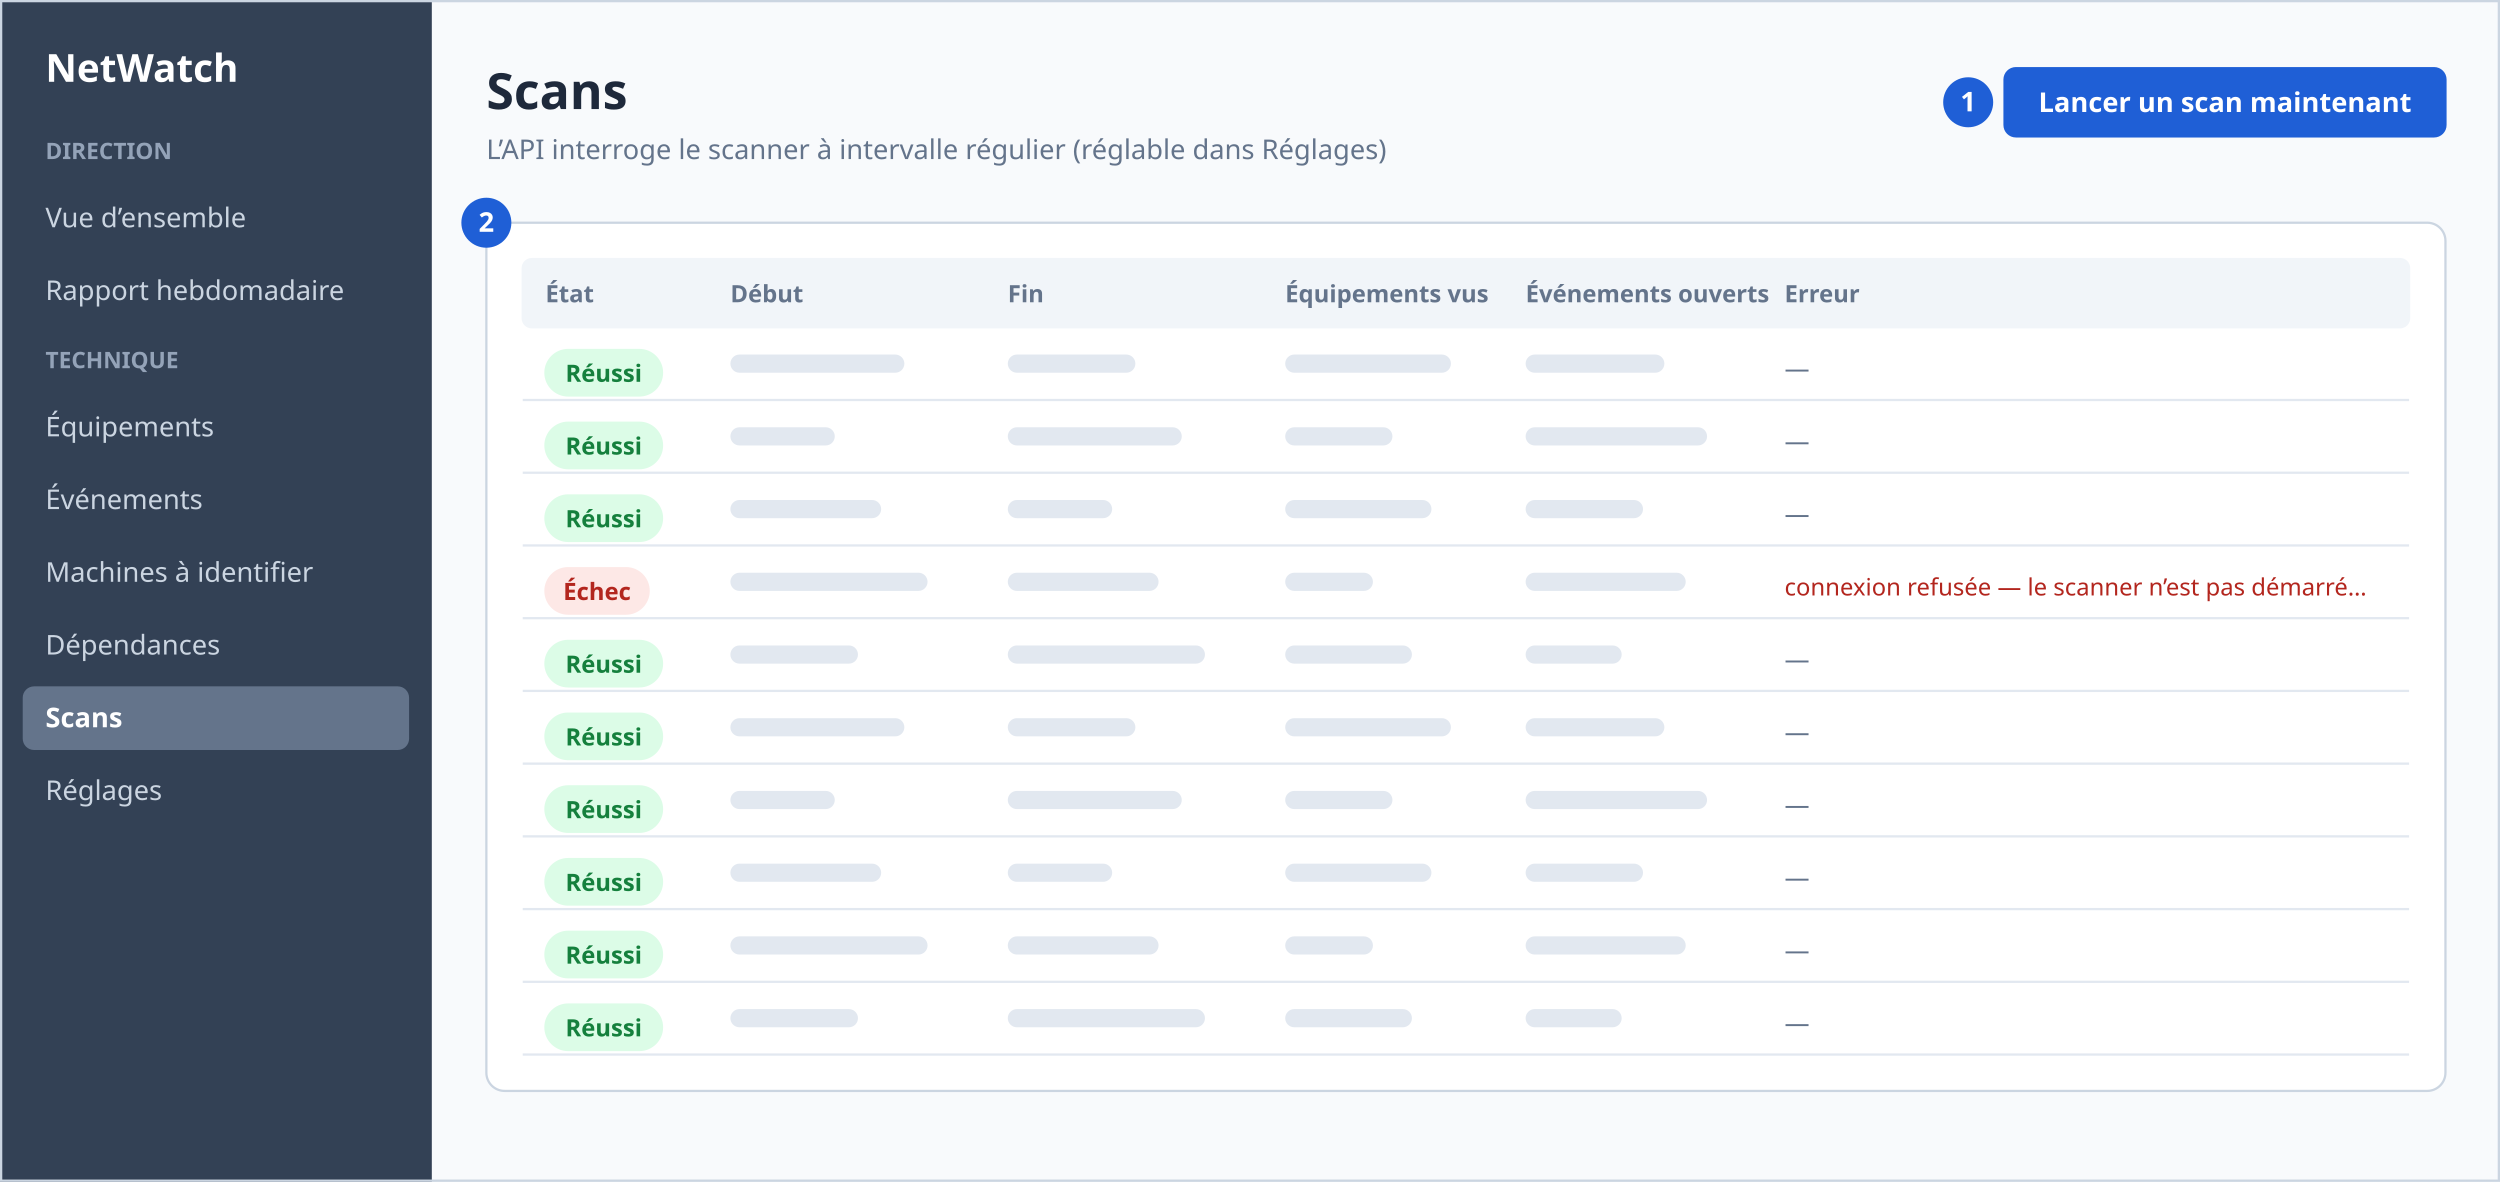
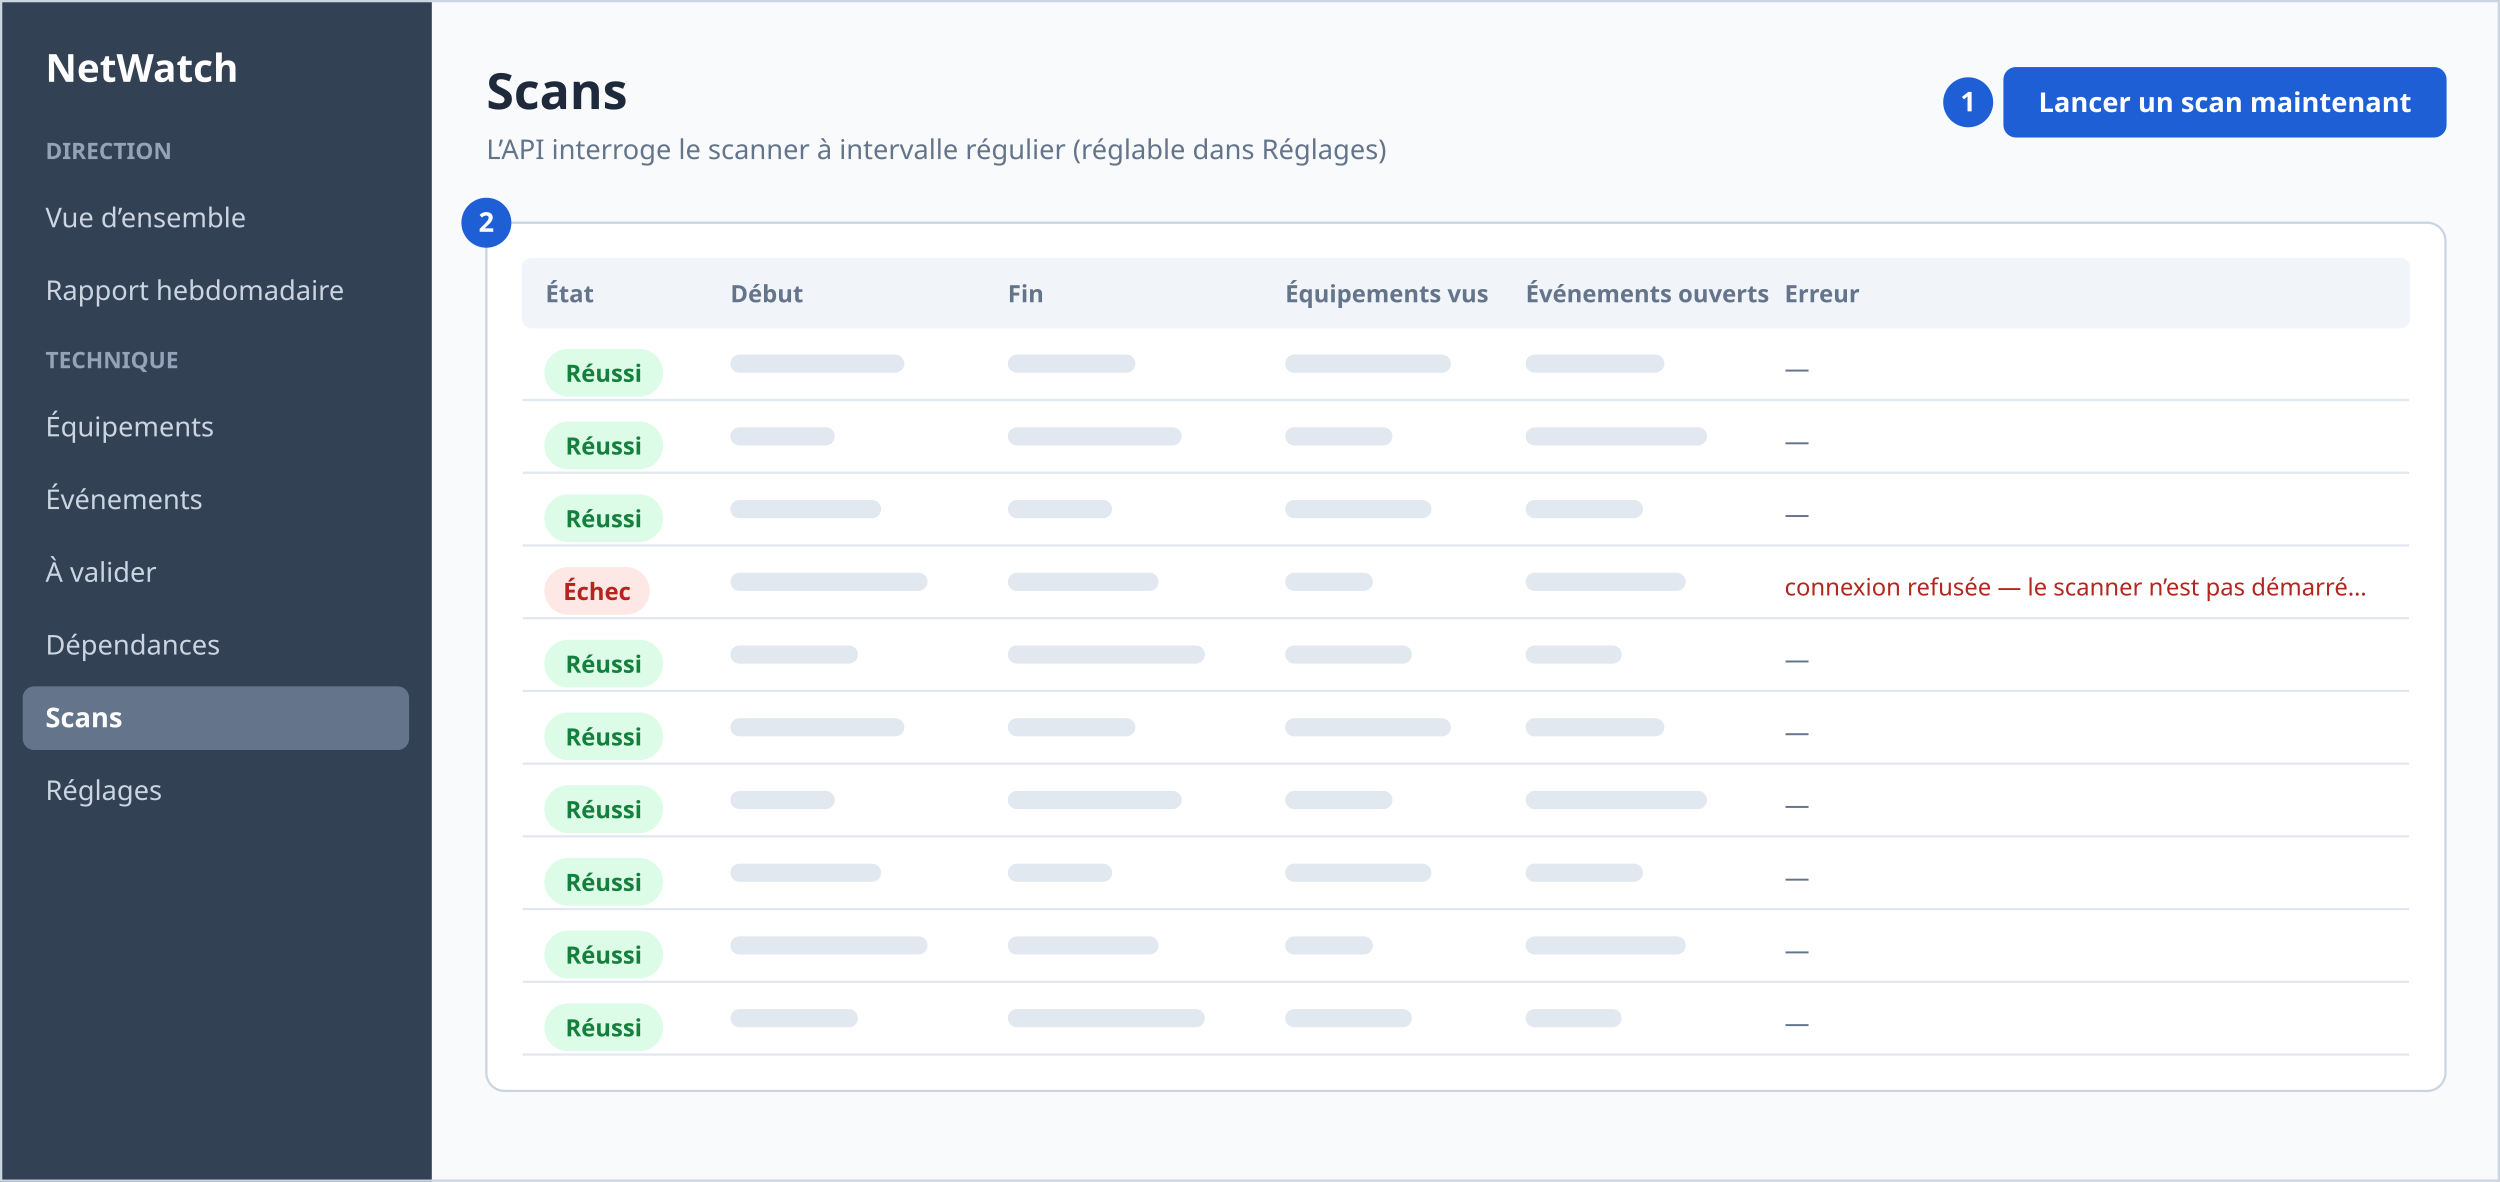
<svg xmlns="http://www.w3.org/2000/svg" viewBox="0 0 1100 520" width="1100" height="520" role="img" aria-label="Maquette : scans" font-family="Segoe UI, system-ui, sans-serif">
  <rect width="1100" height="520" fill="#f8fafc" />
  <rect x="0" y="0" width="190" height="520" fill="#334155" />
  <text x="20" y="36" font-size="17" fill="#fff" font-weight="700" text-anchor="start">NetWatch</text>
  <text x="20" y="70" font-size="10" fill="#94a3b8" font-weight="700" text-anchor="start">DIRECTION</text>
  <text x="20" y="100" font-size="12" fill="#cbd5e1" font-weight="400" text-anchor="start">Vue d’ensemble</text>
  <text x="20" y="132" font-size="12" fill="#cbd5e1" font-weight="400" text-anchor="start">Rapport hebdomadaire</text>
  <text x="20" y="162" font-size="10" fill="#94a3b8" font-weight="700" text-anchor="start">TECHNIQUE</text>
  <text x="20" y="192" font-size="12" fill="#cbd5e1" font-weight="400" text-anchor="start">Équipements</text>
  <text x="20" y="224" font-size="12" fill="#cbd5e1" font-weight="400" text-anchor="start">Événements</text>
-   <text x="20" y="256" font-size="12" fill="#cbd5e1" font-weight="400" text-anchor="start">Machines à identifier</text>
+   <text x="20" y="256" font-size="12" fill="#cbd5e1" font-weight="400" text-anchor="start">À valider</text>
  <text x="20" y="288" font-size="12" fill="#cbd5e1" font-weight="400" text-anchor="start">Dépendances</text>
  <rect x="10" y="302" width="170" height="28" rx="5" fill="#64748b" />
  <text x="20" y="320" font-size="12" fill="#fff" font-weight="600" text-anchor="start">Scans</text>
  <text x="20" y="352" font-size="12" fill="#cbd5e1" font-weight="400" text-anchor="start">Réglages</text>
  <text x="214" y="48" font-size="22" fill="#1e293b" font-weight="700" text-anchor="start">Scans</text>
  <text x="214" y="70" font-size="12" fill="#64748b" font-weight="400" text-anchor="start">L’API interroge le scanner à intervalle régulier (réglable dans Réglages)</text>
  <rect x="882" y="30" width="194" height="30" rx="5" fill="#1f5fd6" stroke="#1f5fd6" />
  <text x="979" y="49.286" font-size="12" fill="#fff" font-weight="600" text-anchor="middle">Lancer un scan maintenant</text>
  <g>
    <circle cx="866" cy="45" r="11" fill="#1f5fd6" />
    <text x="866" y="49" font-size="12" fill="#fff" font-weight="700" text-anchor="middle">1</text>
  </g>
  <rect x="214" y="98" width="862" height="382" rx="8" fill="#fff" stroke="#cbd5e1" />
  <rect x="230" y="114" width="830" height="30" rx="4" fill="#f1f5f9" stroke="#f1f5f9" />
  <text x="240" y="133" font-size="10.5" fill="#64748b" font-weight="700" text-anchor="start">État</text>
  <text x="321.373" y="133" font-size="10.5" fill="#64748b" font-weight="700" text-anchor="start">Début</text>
  <text x="443.431" y="133" font-size="10.5" fill="#64748b" font-weight="700" text-anchor="start">Fin</text>
  <text x="565.49" y="133" font-size="10.5" fill="#64748b" font-weight="700" text-anchor="start">Équipements vus</text>
  <text x="671.275" y="133" font-size="10.5" fill="#64748b" font-weight="700" text-anchor="start">Événements ouverts</text>
  <text x="785.196" y="133" font-size="10.5" fill="#64748b" font-weight="700" text-anchor="start">Erreur</text>
  <line x1="230" y1="176" x2="1060" y2="176" stroke="#e2e8f0" />
  <rect x="240" y="154" width="51.28" height="20" rx="10" fill="#dcfce7" stroke="#dcfce7" />
  <text x="265.64" y="168" font-size="10.5" fill="#15803d" font-weight="600" text-anchor="middle">Réussi</text>
  <rect x="321.373" y="156" width="76.544" height="8" rx="4" fill="#e2e8f0" />
  <rect x="443.431" y="156" width="56.132" height="8" rx="4" fill="#e2e8f0" />
  <rect x="565.49" y="156" width="72.917" height="8" rx="4" fill="#e2e8f0" />
  <rect x="671.275" y="156" width="61.049" height="8" rx="4" fill="#e2e8f0" />
  <text x="785.196" y="166" font-size="11" fill="#64748b" font-weight="400" text-anchor="start">—</text>
  <line x1="230" y1="208" x2="1060" y2="208" stroke="#e2e8f0" />
  <rect x="240" y="186" width="51.28" height="20" rx="10" fill="#dcfce7" stroke="#dcfce7" />
  <text x="265.64" y="200" font-size="10.5" fill="#15803d" font-weight="600" text-anchor="middle">Réussi</text>
  <rect x="321.373" y="188" width="45.926" height="8" rx="4" fill="#e2e8f0" />
  <rect x="443.431" y="188" width="76.544" height="8" rx="4" fill="#e2e8f0" />
  <rect x="565.49" y="188" width="47.181" height="8" rx="4" fill="#e2e8f0" />
  <rect x="671.275" y="188" width="79.833" height="8" rx="4" fill="#e2e8f0" />
  <text x="785.196" y="198" font-size="11" fill="#64748b" font-weight="400" text-anchor="start">—</text>
  <line x1="230" y1="240" x2="1060" y2="240" stroke="#e2e8f0" />
  <rect x="240" y="218" width="51.28" height="20" rx="10" fill="#dcfce7" stroke="#dcfce7" />
  <text x="265.64" y="232" font-size="10.5" fill="#15803d" font-weight="600" text-anchor="middle">Réussi</text>
  <rect x="321.373" y="220" width="66.338" height="8" rx="4" fill="#e2e8f0" />
  <rect x="443.431" y="220" width="45.926" height="8" rx="4" fill="#e2e8f0" />
  <rect x="565.49" y="220" width="64.338" height="8" rx="4" fill="#e2e8f0" />
  <rect x="671.275" y="220" width="51.657" height="8" rx="4" fill="#e2e8f0" />
  <text x="785.196" y="230" font-size="11" fill="#64748b" font-weight="400" text-anchor="start">—</text>
  <line x1="230" y1="272" x2="1060" y2="272" stroke="#e2e8f0" />
  <rect x="240" y="250" width="45.4" height="20" rx="10" fill="#fde8e6" stroke="#fde8e6" />
  <text x="262.7" y="264" font-size="10.5" fill="#b3261e" font-weight="600" text-anchor="middle">Échec</text>
  <rect x="321.373" y="252" width="86.75" height="8" rx="4" fill="#e2e8f0" />
  <rect x="443.431" y="252" width="66.338" height="8" rx="4" fill="#e2e8f0" />
  <rect x="565.49" y="252" width="38.603" height="8" rx="4" fill="#e2e8f0" />
  <rect x="671.275" y="252" width="70.441" height="8" rx="4" fill="#e2e8f0" />
  <text x="785.196" y="262" font-size="10.5" fill="#b3261e" font-weight="400" text-anchor="start">connexion refusée — le scanner n’est pas démarré…</text>
  <line x1="230" y1="304" x2="1060" y2="304" stroke="#e2e8f0" />
  <rect x="240" y="282" width="51.28" height="20" rx="10" fill="#dcfce7" stroke="#dcfce7" />
  <text x="265.64" y="296" font-size="10.5" fill="#15803d" font-weight="600" text-anchor="middle">Réussi</text>
  <rect x="321.373" y="284" width="56.132" height="8" rx="4" fill="#e2e8f0" />
  <rect x="443.431" y="284" width="86.75" height="8" rx="4" fill="#e2e8f0" />
  <rect x="565.49" y="284" width="55.76" height="8" rx="4" fill="#e2e8f0" />
  <rect x="671.275" y="284" width="42.265" height="8" rx="4" fill="#e2e8f0" />
  <text x="785.196" y="294" font-size="11" fill="#64748b" font-weight="400" text-anchor="start">—</text>
  <line x1="230" y1="336" x2="1060" y2="336" stroke="#e2e8f0" />
  <rect x="240" y="314" width="51.28" height="20" rx="10" fill="#dcfce7" stroke="#dcfce7" />
  <text x="265.64" y="328" font-size="10.5" fill="#15803d" font-weight="600" text-anchor="middle">Réussi</text>
  <rect x="321.373" y="316" width="76.544" height="8" rx="4" fill="#e2e8f0" />
  <rect x="443.431" y="316" width="56.132" height="8" rx="4" fill="#e2e8f0" />
  <rect x="565.49" y="316" width="72.917" height="8" rx="4" fill="#e2e8f0" />
  <rect x="671.275" y="316" width="61.049" height="8" rx="4" fill="#e2e8f0" />
  <text x="785.196" y="326" font-size="11" fill="#64748b" font-weight="400" text-anchor="start">—</text>
  <line x1="230" y1="368" x2="1060" y2="368" stroke="#e2e8f0" />
  <rect x="240" y="346" width="51.28" height="20" rx="10" fill="#dcfce7" stroke="#dcfce7" />
  <text x="265.64" y="360" font-size="10.5" fill="#15803d" font-weight="600" text-anchor="middle">Réussi</text>
  <rect x="321.373" y="348" width="45.926" height="8" rx="4" fill="#e2e8f0" />
  <rect x="443.431" y="348" width="76.544" height="8" rx="4" fill="#e2e8f0" />
  <rect x="565.49" y="348" width="47.181" height="8" rx="4" fill="#e2e8f0" />
  <rect x="671.275" y="348" width="79.833" height="8" rx="4" fill="#e2e8f0" />
  <text x="785.196" y="358" font-size="11" fill="#64748b" font-weight="400" text-anchor="start">—</text>
  <line x1="230" y1="400" x2="1060" y2="400" stroke="#e2e8f0" />
  <rect x="240" y="378" width="51.28" height="20" rx="10" fill="#dcfce7" stroke="#dcfce7" />
  <text x="265.64" y="392" font-size="10.5" fill="#15803d" font-weight="600" text-anchor="middle">Réussi</text>
  <rect x="321.373" y="380" width="66.338" height="8" rx="4" fill="#e2e8f0" />
  <rect x="443.431" y="380" width="45.926" height="8" rx="4" fill="#e2e8f0" />
  <rect x="565.49" y="380" width="64.338" height="8" rx="4" fill="#e2e8f0" />
  <rect x="671.275" y="380" width="51.657" height="8" rx="4" fill="#e2e8f0" />
  <text x="785.196" y="390" font-size="11" fill="#64748b" font-weight="400" text-anchor="start">—</text>
  <line x1="230" y1="432" x2="1060" y2="432" stroke="#e2e8f0" />
  <rect x="240" y="410" width="51.28" height="20" rx="10" fill="#dcfce7" stroke="#dcfce7" />
  <text x="265.64" y="424" font-size="10.5" fill="#15803d" font-weight="600" text-anchor="middle">Réussi</text>
  <rect x="321.373" y="412" width="86.75" height="8" rx="4" fill="#e2e8f0" />
  <rect x="443.431" y="412" width="66.338" height="8" rx="4" fill="#e2e8f0" />
  <rect x="565.49" y="412" width="38.603" height="8" rx="4" fill="#e2e8f0" />
  <rect x="671.275" y="412" width="70.441" height="8" rx="4" fill="#e2e8f0" />
  <text x="785.196" y="422" font-size="11" fill="#64748b" font-weight="400" text-anchor="start">—</text>
  <line x1="230" y1="464" x2="1060" y2="464" stroke="#e2e8f0" />
  <rect x="240" y="442" width="51.28" height="20" rx="10" fill="#dcfce7" stroke="#dcfce7" />
  <text x="265.64" y="456" font-size="10.5" fill="#15803d" font-weight="600" text-anchor="middle">Réussi</text>
  <rect x="321.373" y="444" width="56.132" height="8" rx="4" fill="#e2e8f0" />
  <rect x="443.431" y="444" width="86.75" height="8" rx="4" fill="#e2e8f0" />
  <rect x="565.49" y="444" width="55.76" height="8" rx="4" fill="#e2e8f0" />
  <rect x="671.275" y="444" width="42.265" height="8" rx="4" fill="#e2e8f0" />
  <text x="785.196" y="454" font-size="11" fill="#64748b" font-weight="400" text-anchor="start">—</text>
  <g>
    <circle cx="214" cy="98" r="11" fill="#1f5fd6" />
    <text x="214" y="102" font-size="12" fill="#fff" font-weight="700" text-anchor="middle">2</text>
  </g>
  <rect x="0.5" y="0.5" width="1099" height="519" fill="none" stroke="#cbd5e1" />
</svg>
